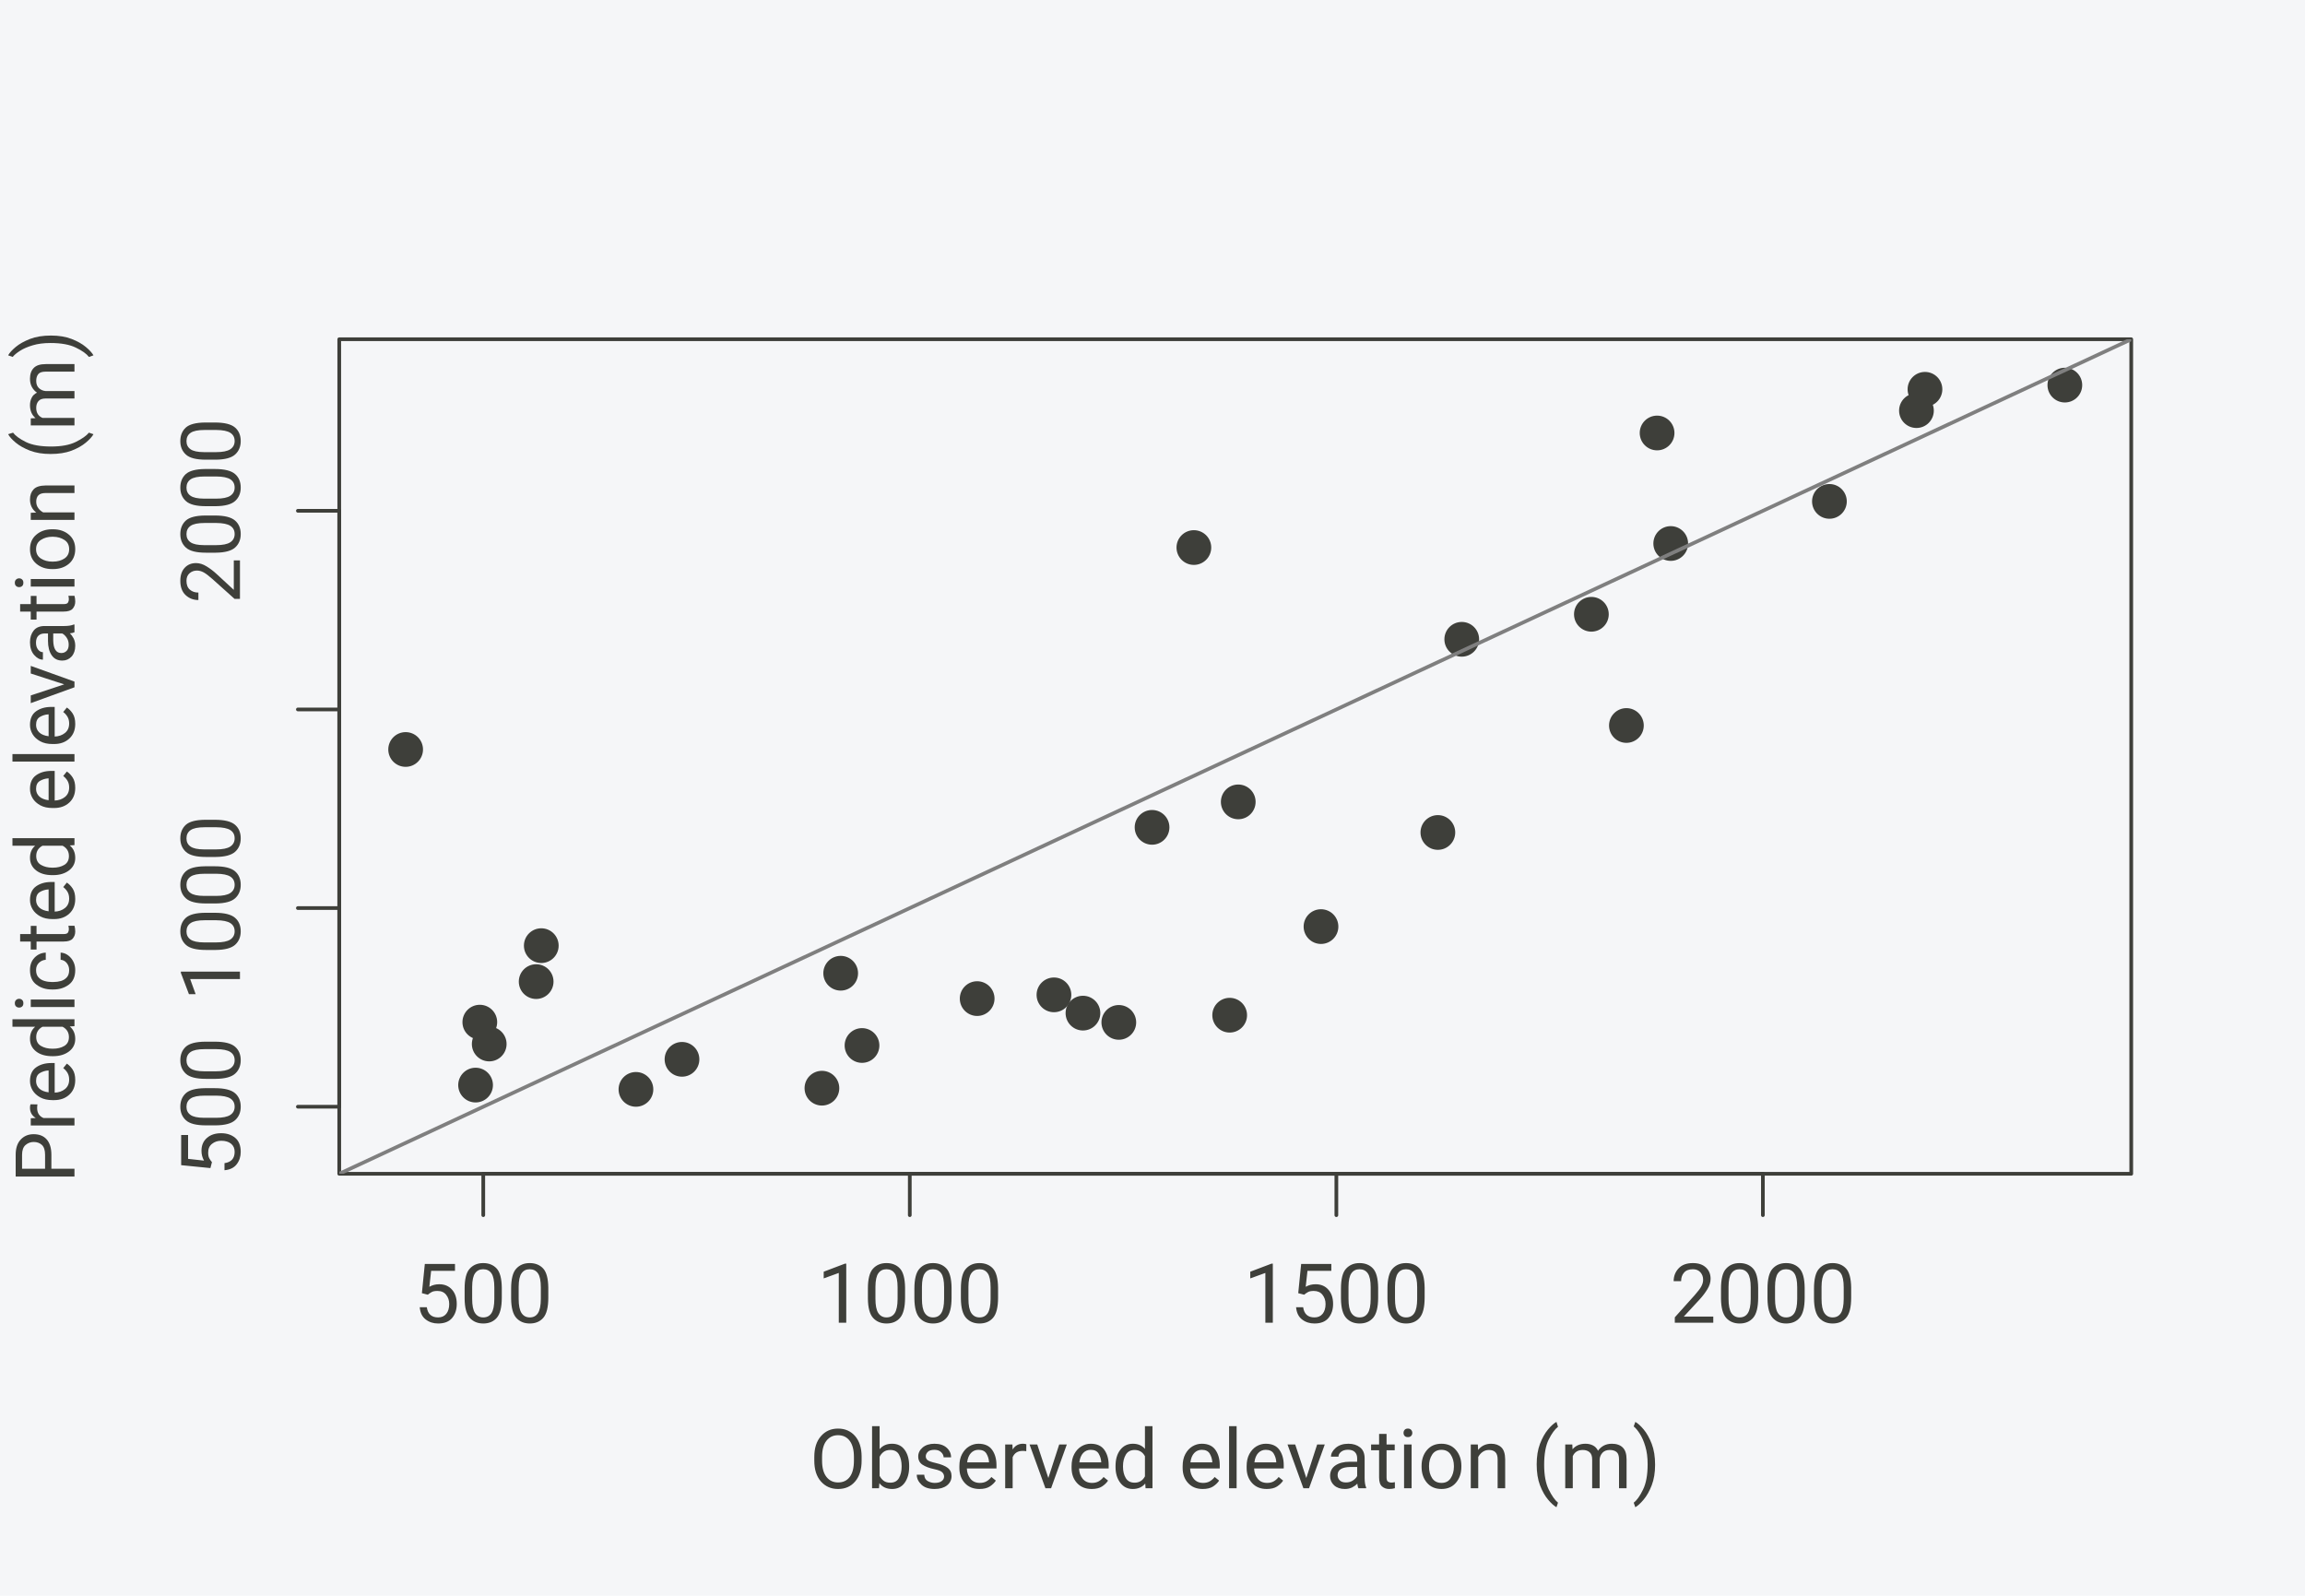
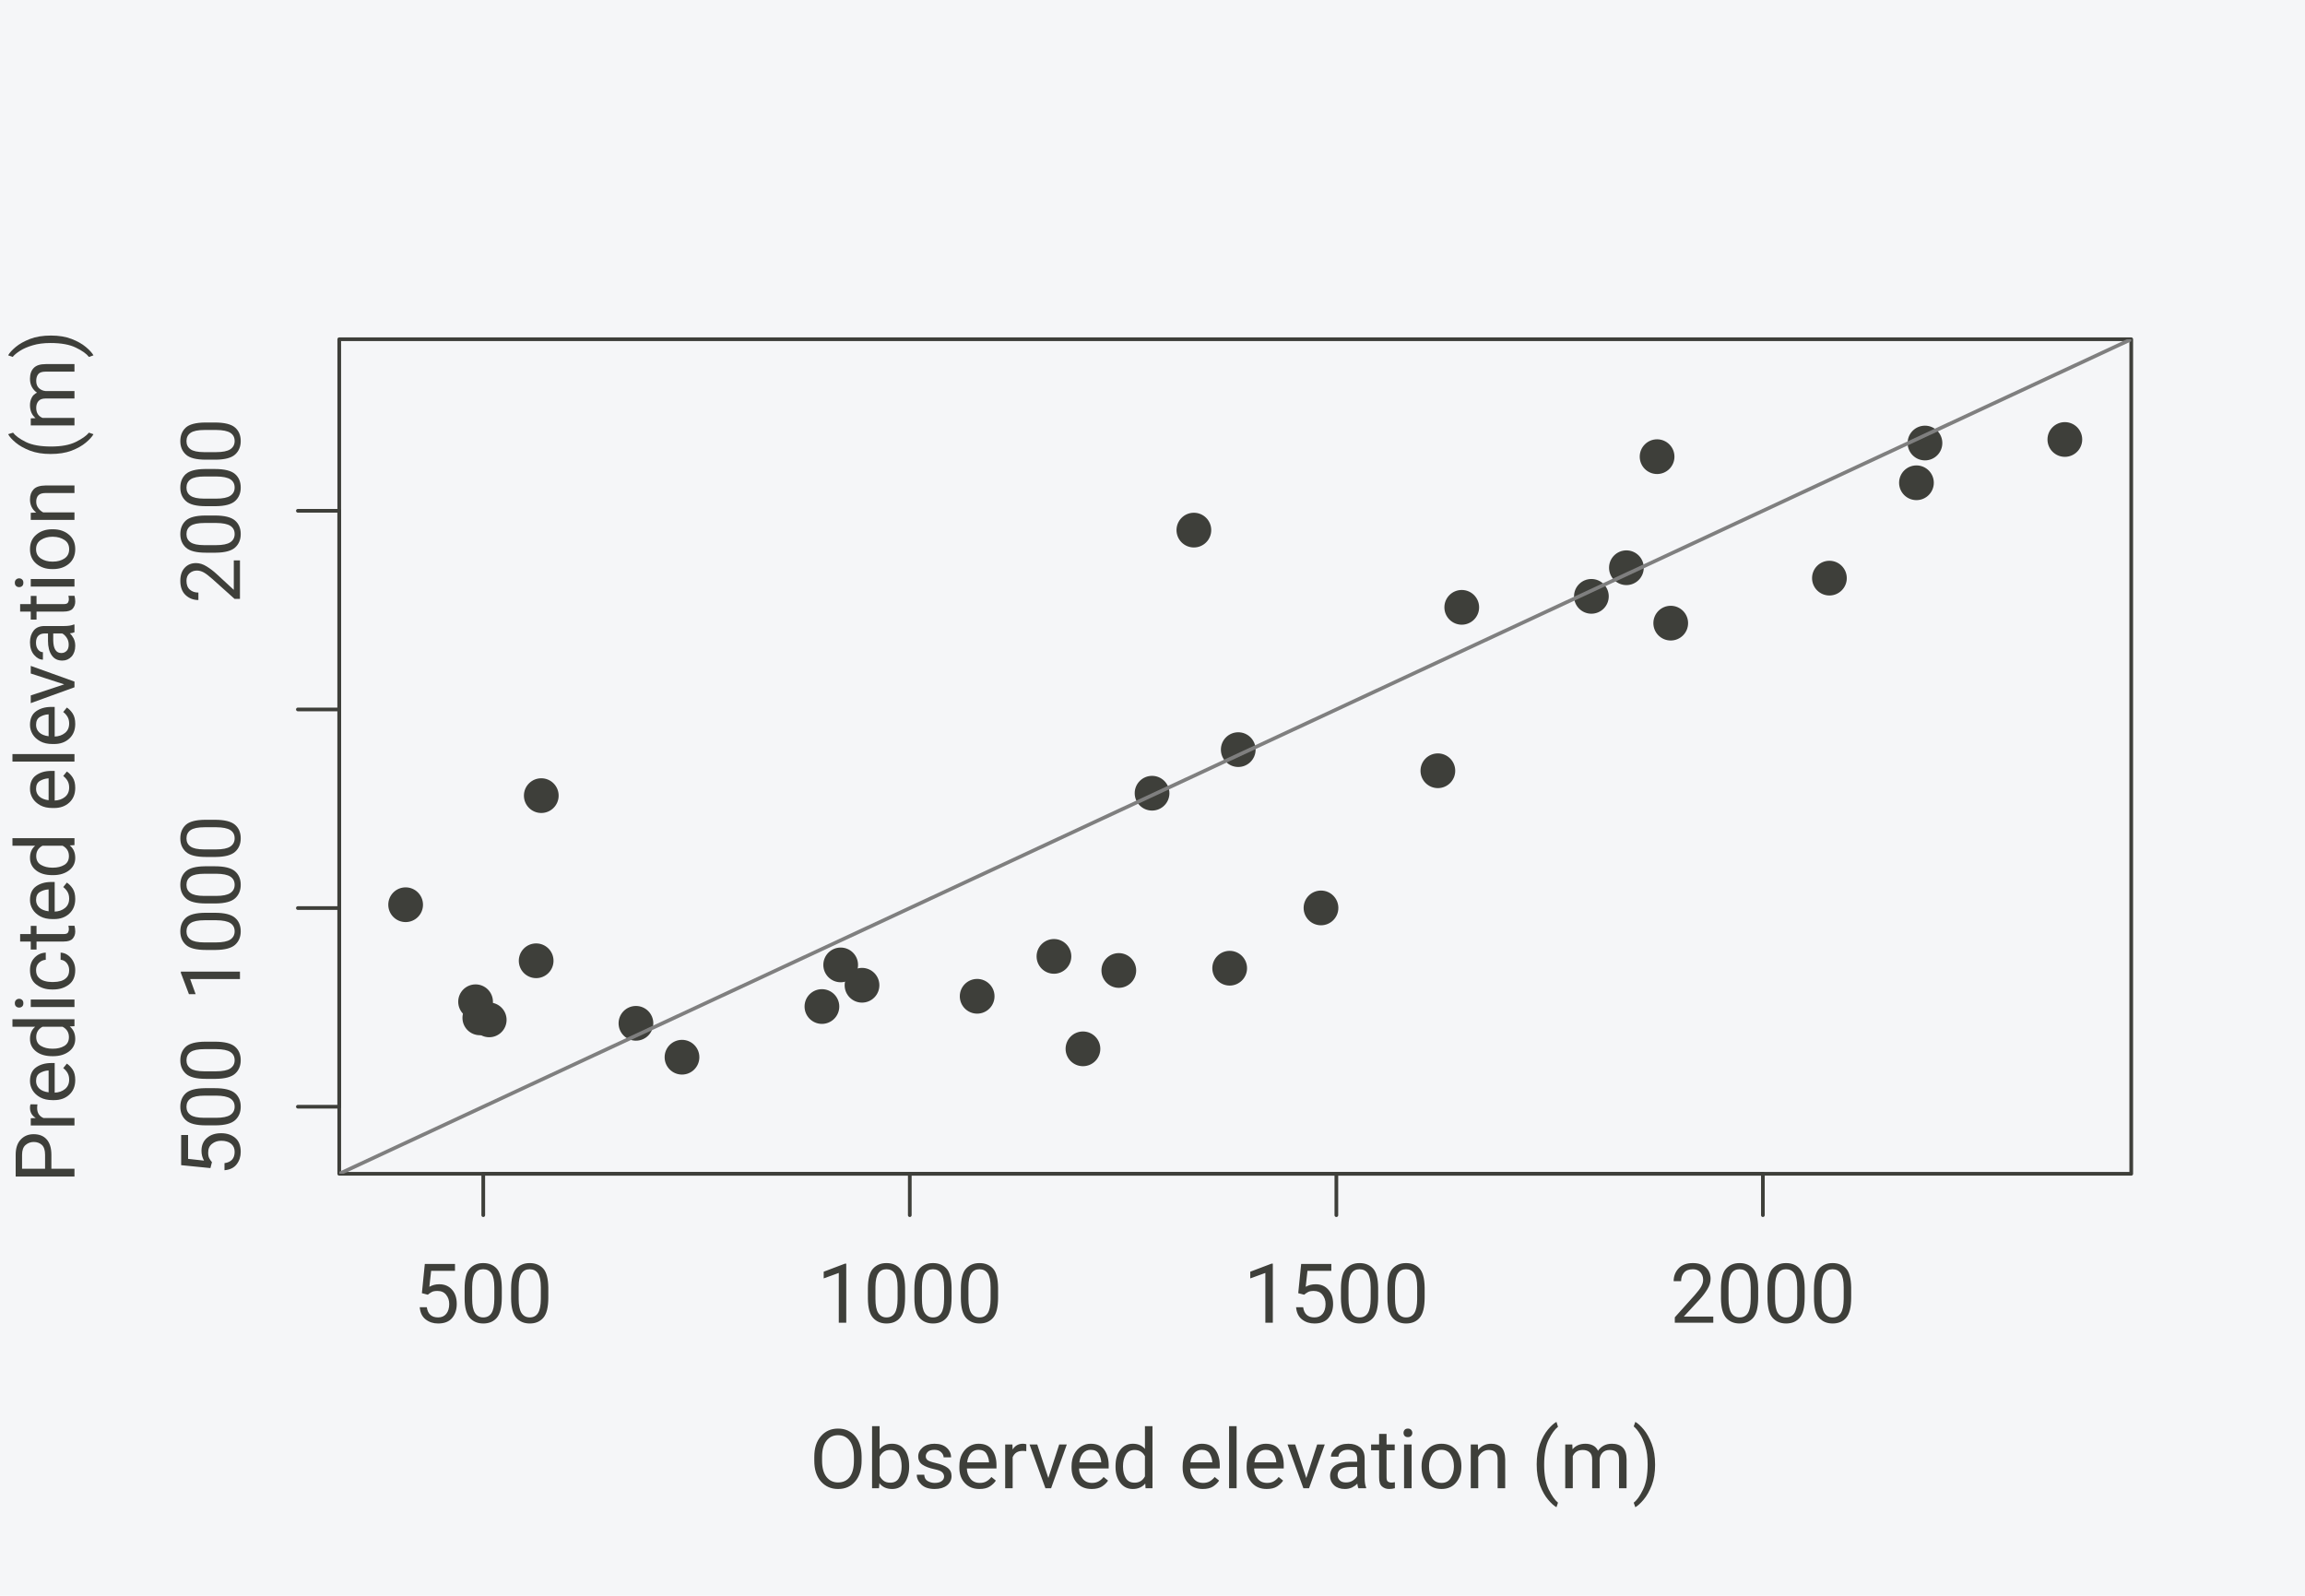
<svg xmlns="http://www.w3.org/2000/svg" width="468.00pt" height="324.00pt" viewBox="0 0 468.00 324.00">
  <g class="svglite">
    <defs>
      <style type="text/css">
    /* theme-aware-processed */
    .svglite line, .svglite polyline, .svglite polygon, .svglite path, .svglite circle {
      fill: none;
      stroke: #3E3F3A;
      stroke-linecap: round;
      stroke-linejoin: round;
      stroke-miterlimit: 10.00;
    }
    .svglite &gt; g &gt; rect {
      fill: none;
      stroke: #3E3F3A;
      stroke-linecap: round;
      stroke-linejoin: round;
      stroke-miterlimit: 10.00;
    }
    .svglite text {
      white-space: pre;
      fill: #3E3F3A;
    }
    .svglite g.glyphgroup path {
      fill: inherit;
      stroke: none;
    }
  </style>
    </defs>
    <rect class="svg-bg" width="100%" height="100%" style="stroke: none; fill: #F5F6F8;" />
    <defs>
      <clipPath id="cpMC4wMHw0NjguMDB8MC4wMHwzMjQuMDA=">
        <rect x="0.00" y="0.00" width="468.00" height="324.00" />
      </clipPath>
    </defs>
    <g clip-path="url(#cpMC4wMHw0NjguMDB8MC4wMHwzMjQuMDA=)">
</g>
    <defs>
      <clipPath id="cpNjguODh8NDMyLjcyfDY4Ljg4fDIzOC4zMg==">
        <rect x="68.88" y="68.88" width="363.84" height="169.44" />
      </clipPath>
    </defs>
    <g clip-path="url(#cpNjguODh8NDMyLjcyfDY4Ljg4fDIzOC4zMg==)">
-       <circle class="theme-fill-fg" cx="323.11" cy="124.72" r="3.15" style="stroke-width: 0.75; fill: #3E3F3A;" />
-       <circle class="theme-fill-fg" cx="175.02" cy="212.27" r="3.15" style="stroke-width: 0.75; fill: #3E3F3A;" />
-       <circle class="theme-fill-fg" cx="219.88" cy="205.70" r="3.15" style="stroke-width: 0.75; fill: #3E3F3A;" />
-       <circle class="theme-fill-fg" cx="109.90" cy="192.00" r="3.15" style="stroke-width: 0.75; fill: #3E3F3A;" />
-       <circle class="theme-fill-fg" cx="233.91" cy="167.98" r="3.15" style="stroke-width: 0.75; fill: #3E3F3A;" />
-       <circle class="theme-fill-fg" cx="251.41" cy="162.81" r="3.15" style="stroke-width: 0.75; fill: #3E3F3A;" />
-       <circle class="theme-fill-fg" cx="138.47" cy="215.08" r="3.15" style="stroke-width: 0.75; fill: #3E3F3A;" />
-       <circle class="theme-fill-fg" cx="389.11" cy="83.37" r="3.15" style="stroke-width: 0.75; fill: #3E3F3A;" />
-       <circle class="theme-fill-fg" cx="170.69" cy="197.60" r="3.15" style="stroke-width: 0.75; fill: #3E3F3A;" />
-       <circle class="theme-fill-fg" cx="227.16" cy="207.58" r="3.15" style="stroke-width: 0.75; fill: #3E3F3A;" />
-       <circle class="theme-fill-fg" cx="96.56" cy="220.31" r="3.15" style="stroke-width: 0.75; fill: #3E3F3A;" />
-       <circle class="theme-fill-fg" cx="330.22" cy="147.30" r="3.15" style="stroke-width: 0.75; fill: #3E3F3A;" />
-       <circle class="theme-fill-fg" cx="99.33" cy="211.97" r="3.15" style="stroke-width: 0.75; fill: #3E3F3A;" />
-       <circle class="theme-fill-fg" cx="108.86" cy="199.30" r="3.15" style="stroke-width: 0.75; fill: #3E3F3A;" />
-       <circle class="theme-fill-fg" cx="419.24" cy="78.19" r="3.15" style="stroke-width: 0.75; fill: #3E3F3A;" />
-       <circle class="theme-fill-fg" cx="249.67" cy="206.12" r="3.15" style="stroke-width: 0.75; fill: #3E3F3A;" />
-       <circle class="theme-fill-fg" cx="82.36" cy="152.17" r="3.15" style="stroke-width: 0.75; fill: #3E3F3A;" />
-       <circle class="theme-fill-fg" cx="129.12" cy="221.18" r="3.15" style="stroke-width: 0.75; fill: #3E3F3A;" />
-       <circle class="theme-fill-fg" cx="296.79" cy="129.80" r="3.15" style="stroke-width: 0.75; fill: #3E3F3A;" />
-       <circle class="theme-fill-fg" cx="268.21" cy="188.13" r="3.15" style="stroke-width: 0.75; fill: #3E3F3A;" />
-       <circle class="theme-fill-fg" cx="166.88" cy="220.94" r="3.15" style="stroke-width: 0.75; fill: #3E3F3A;" />
-       <circle class="theme-fill-fg" cx="242.40" cy="111.17" r="3.15" style="stroke-width: 0.75; fill: #3E3F3A;" />
-       <circle class="theme-fill-fg" cx="390.84" cy="79.04" r="3.15" style="stroke-width: 0.75; fill: #3E3F3A;" />
-       <circle class="theme-fill-fg" cx="336.45" cy="87.91" r="3.15" style="stroke-width: 0.75; fill: #3E3F3A;" />
-       <circle class="theme-fill-fg" cx="291.94" cy="169.02" r="3.15" style="stroke-width: 0.75; fill: #3E3F3A;" />
-       <circle class="theme-fill-fg" cx="213.99" cy="201.99" r="3.15" style="stroke-width: 0.75; fill: #3E3F3A;" />
-       <circle class="theme-fill-fg" cx="371.44" cy="101.80" r="3.15" style="stroke-width: 0.75; fill: #3E3F3A;" />
-       <circle class="theme-fill-fg" cx="339.22" cy="110.35" r="3.15" style="stroke-width: 0.75; fill: #3E3F3A;" />
-       <circle class="theme-fill-fg" cx="97.42" cy="207.53" r="3.15" style="stroke-width: 0.75; fill: #3E3F3A;" />
-       <circle class="theme-fill-fg" cx="198.40" cy="202.75" r="3.15" style="stroke-width: 0.75; fill: #3E3F3A;" />
+       <circle class="theme-fill-fg" cx="323.11" cy="121.08" r="3.15" style="stroke-width: 0.75; fill: #3E3F3A;" />
+       <circle class="theme-fill-fg" cx="175.02" cy="200.04" r="3.15" style="stroke-width: 0.75; fill: #3E3F3A;" />
+       <circle class="theme-fill-fg" cx="219.88" cy="212.95" r="3.15" style="stroke-width: 0.75; fill: #3E3F3A;" />
+       <circle class="theme-fill-fg" cx="109.90" cy="161.54" r="3.15" style="stroke-width: 0.75; fill: #3E3F3A;" />
+       <circle class="theme-fill-fg" cx="233.91" cy="161.05" r="3.15" style="stroke-width: 0.75; fill: #3E3F3A;" />
+       <circle class="theme-fill-fg" cx="251.41" cy="152.20" r="3.15" style="stroke-width: 0.75; fill: #3E3F3A;" />
+       <circle class="theme-fill-fg" cx="138.47" cy="214.65" r="3.15" style="stroke-width: 0.75; fill: #3E3F3A;" />
+       <circle class="theme-fill-fg" cx="389.11" cy="98.02" r="3.15" style="stroke-width: 0.75; fill: #3E3F3A;" />
+       <circle class="theme-fill-fg" cx="170.69" cy="195.91" r="3.15" style="stroke-width: 0.75; fill: #3E3F3A;" />
+       <circle class="theme-fill-fg" cx="227.16" cy="197.04" r="3.15" style="stroke-width: 0.75; fill: #3E3F3A;" />
+       <circle class="theme-fill-fg" cx="96.56" cy="203.39" r="3.15" style="stroke-width: 0.75; fill: #3E3F3A;" />
+       <circle class="theme-fill-fg" cx="330.22" cy="115.27" r="3.15" style="stroke-width: 0.75; fill: #3E3F3A;" />
+       <circle class="theme-fill-fg" cx="99.33" cy="207.07" r="3.15" style="stroke-width: 0.75; fill: #3E3F3A;" />
+       <circle class="theme-fill-fg" cx="108.86" cy="195.07" r="3.15" style="stroke-width: 0.75; fill: #3E3F3A;" />
+       <circle class="theme-fill-fg" cx="419.24" cy="89.23" r="3.15" style="stroke-width: 0.75; fill: #3E3F3A;" />
+       <circle class="theme-fill-fg" cx="249.67" cy="196.58" r="3.15" style="stroke-width: 0.75; fill: #3E3F3A;" />
+       <circle class="theme-fill-fg" cx="82.36" cy="183.69" r="3.15" style="stroke-width: 0.75; fill: #3E3F3A;" />
+       <circle class="theme-fill-fg" cx="129.12" cy="207.77" r="3.15" style="stroke-width: 0.75; fill: #3E3F3A;" />
+       <circle class="theme-fill-fg" cx="296.79" cy="123.31" r="3.15" style="stroke-width: 0.75; fill: #3E3F3A;" />
+       <circle class="theme-fill-fg" cx="268.21" cy="184.34" r="3.15" style="stroke-width: 0.75; fill: #3E3F3A;" />
+       <circle class="theme-fill-fg" cx="166.88" cy="204.36" r="3.15" style="stroke-width: 0.75; fill: #3E3F3A;" />
+       <circle class="theme-fill-fg" cx="242.40" cy="107.63" r="3.15" style="stroke-width: 0.75; fill: #3E3F3A;" />
+       <circle class="theme-fill-fg" cx="390.84" cy="89.95" r="3.15" style="stroke-width: 0.75; fill: #3E3F3A;" />
+       <circle class="theme-fill-fg" cx="336.45" cy="92.72" r="3.15" style="stroke-width: 0.75; fill: #3E3F3A;" />
+       <circle class="theme-fill-fg" cx="291.94" cy="156.49" r="3.15" style="stroke-width: 0.75; fill: #3E3F3A;" />
+       <circle class="theme-fill-fg" cx="213.99" cy="194.18" r="3.15" style="stroke-width: 0.75; fill: #3E3F3A;" />
+       <circle class="theme-fill-fg" cx="371.44" cy="117.38" r="3.15" style="stroke-width: 0.75; fill: #3E3F3A;" />
+       <circle class="theme-fill-fg" cx="339.22" cy="126.52" r="3.15" style="stroke-width: 0.75; fill: #3E3F3A;" />
+       <circle class="theme-fill-fg" cx="97.42" cy="206.66" r="3.15" style="stroke-width: 0.75; fill: #3E3F3A;" />
+       <circle class="theme-fill-fg" cx="198.40" cy="202.28" r="3.15" style="stroke-width: 0.75; fill: #3E3F3A;" />
    </g>
    <g clip-path="url(#cpMC4wMHw0NjguMDB8MC4wMHwzMjQuMDA=)">
      <line x1="98.12" y1="238.32" x2="357.93" y2="238.32" style="stroke-width: 0.75;" />
      <line x1="98.12" y1="238.32" x2="98.12" y2="246.72" style="stroke-width: 0.75;" />
      <line x1="184.72" y1="238.32" x2="184.72" y2="246.72" style="stroke-width: 0.75;" />
      <line x1="271.33" y1="238.32" x2="271.33" y2="246.72" style="stroke-width: 0.75;" />
      <line x1="357.93" y1="238.32" x2="357.93" y2="246.72" style="stroke-width: 0.75;" />
      <text x="98.12" y="268.56" text-anchor="middle" style="font-size: 1.4em; font-family: &quot;Roboto&quot;, -apple-system, BlinkMacSystemFont, &quot;Segoe UI&quot;, system-ui, sans-serif;">500</text>
      <text x="184.72" y="268.56" text-anchor="middle" style="font-size: 1.4em; font-family: &quot;Roboto&quot;, -apple-system, BlinkMacSystemFont, &quot;Segoe UI&quot;, system-ui, sans-serif;">1000</text>
      <text x="271.33" y="268.56" text-anchor="middle" style="font-size: 1.4em; font-family: &quot;Roboto&quot;, -apple-system, BlinkMacSystemFont, &quot;Segoe UI&quot;, system-ui, sans-serif;">1500</text>
      <text x="357.93" y="268.56" text-anchor="middle" style="font-size: 1.4em; font-family: &quot;Roboto&quot;, -apple-system, BlinkMacSystemFont, &quot;Segoe UI&quot;, system-ui, sans-serif;">2000</text>
      <line x1="68.88" y1="224.70" x2="68.88" y2="103.71" style="stroke-width: 0.75;" />
      <line x1="68.88" y1="224.70" x2="60.48" y2="224.70" style="stroke-width: 0.75;" />
      <line x1="68.88" y1="184.37" x2="60.48" y2="184.37" style="stroke-width: 0.75;" />
      <line x1="68.88" y1="144.04" x2="60.48" y2="144.04" style="stroke-width: 0.75;" />
      <line x1="68.88" y1="103.71" x2="60.48" y2="103.71" style="stroke-width: 0.75;" />
      <text transform="translate(48.72,224.70) rotate(-90)" text-anchor="middle" style="font-size: 1.4em; font-family: &quot;Roboto&quot;, -apple-system, BlinkMacSystemFont, &quot;Segoe UI&quot;, system-ui, sans-serif;">500</text>
      <text transform="translate(48.72,184.37) rotate(-90)" text-anchor="middle" style="font-size: 1.4em; font-family: &quot;Roboto&quot;, -apple-system, BlinkMacSystemFont, &quot;Segoe UI&quot;, system-ui, sans-serif;">1000</text>
      <text transform="translate(48.72,103.71) rotate(-90)" text-anchor="middle" style="font-size: 1.4em; font-family: &quot;Roboto&quot;, -apple-system, BlinkMacSystemFont, &quot;Segoe UI&quot;, system-ui, sans-serif;">2000</text>
      <polygon points="68.88,238.32 432.72,238.32 432.72,68.88 68.88,68.88 " style="stroke-width: 0.75;" />
      <text x="250.80" y="302.16" text-anchor="middle" style="font-size: 1.4em; font-family: &quot;Roboto&quot;, -apple-system, BlinkMacSystemFont, &quot;Segoe UI&quot;, system-ui, sans-serif;">Observed elevation (m)</text>
      <text transform="translate(15.12,153.60) rotate(-90)" text-anchor="middle" style="font-size: 1.4em; font-family: &quot;Roboto&quot;, -apple-system, BlinkMacSystemFont, &quot;Segoe UI&quot;, system-ui, sans-serif;">Predicted elevation (m)</text>
    </g>
    <g clip-path="url(#cpNjguODh8NDMyLjcyfDY4Ljg4fDIzOC4zMg==)">
      <line x1="68.88" y1="238.32" x2="432.72" y2="68.88" style="stroke-width: 0.75; stroke: #7F7F7F;" />
    </g>
  </g>
</svg>
